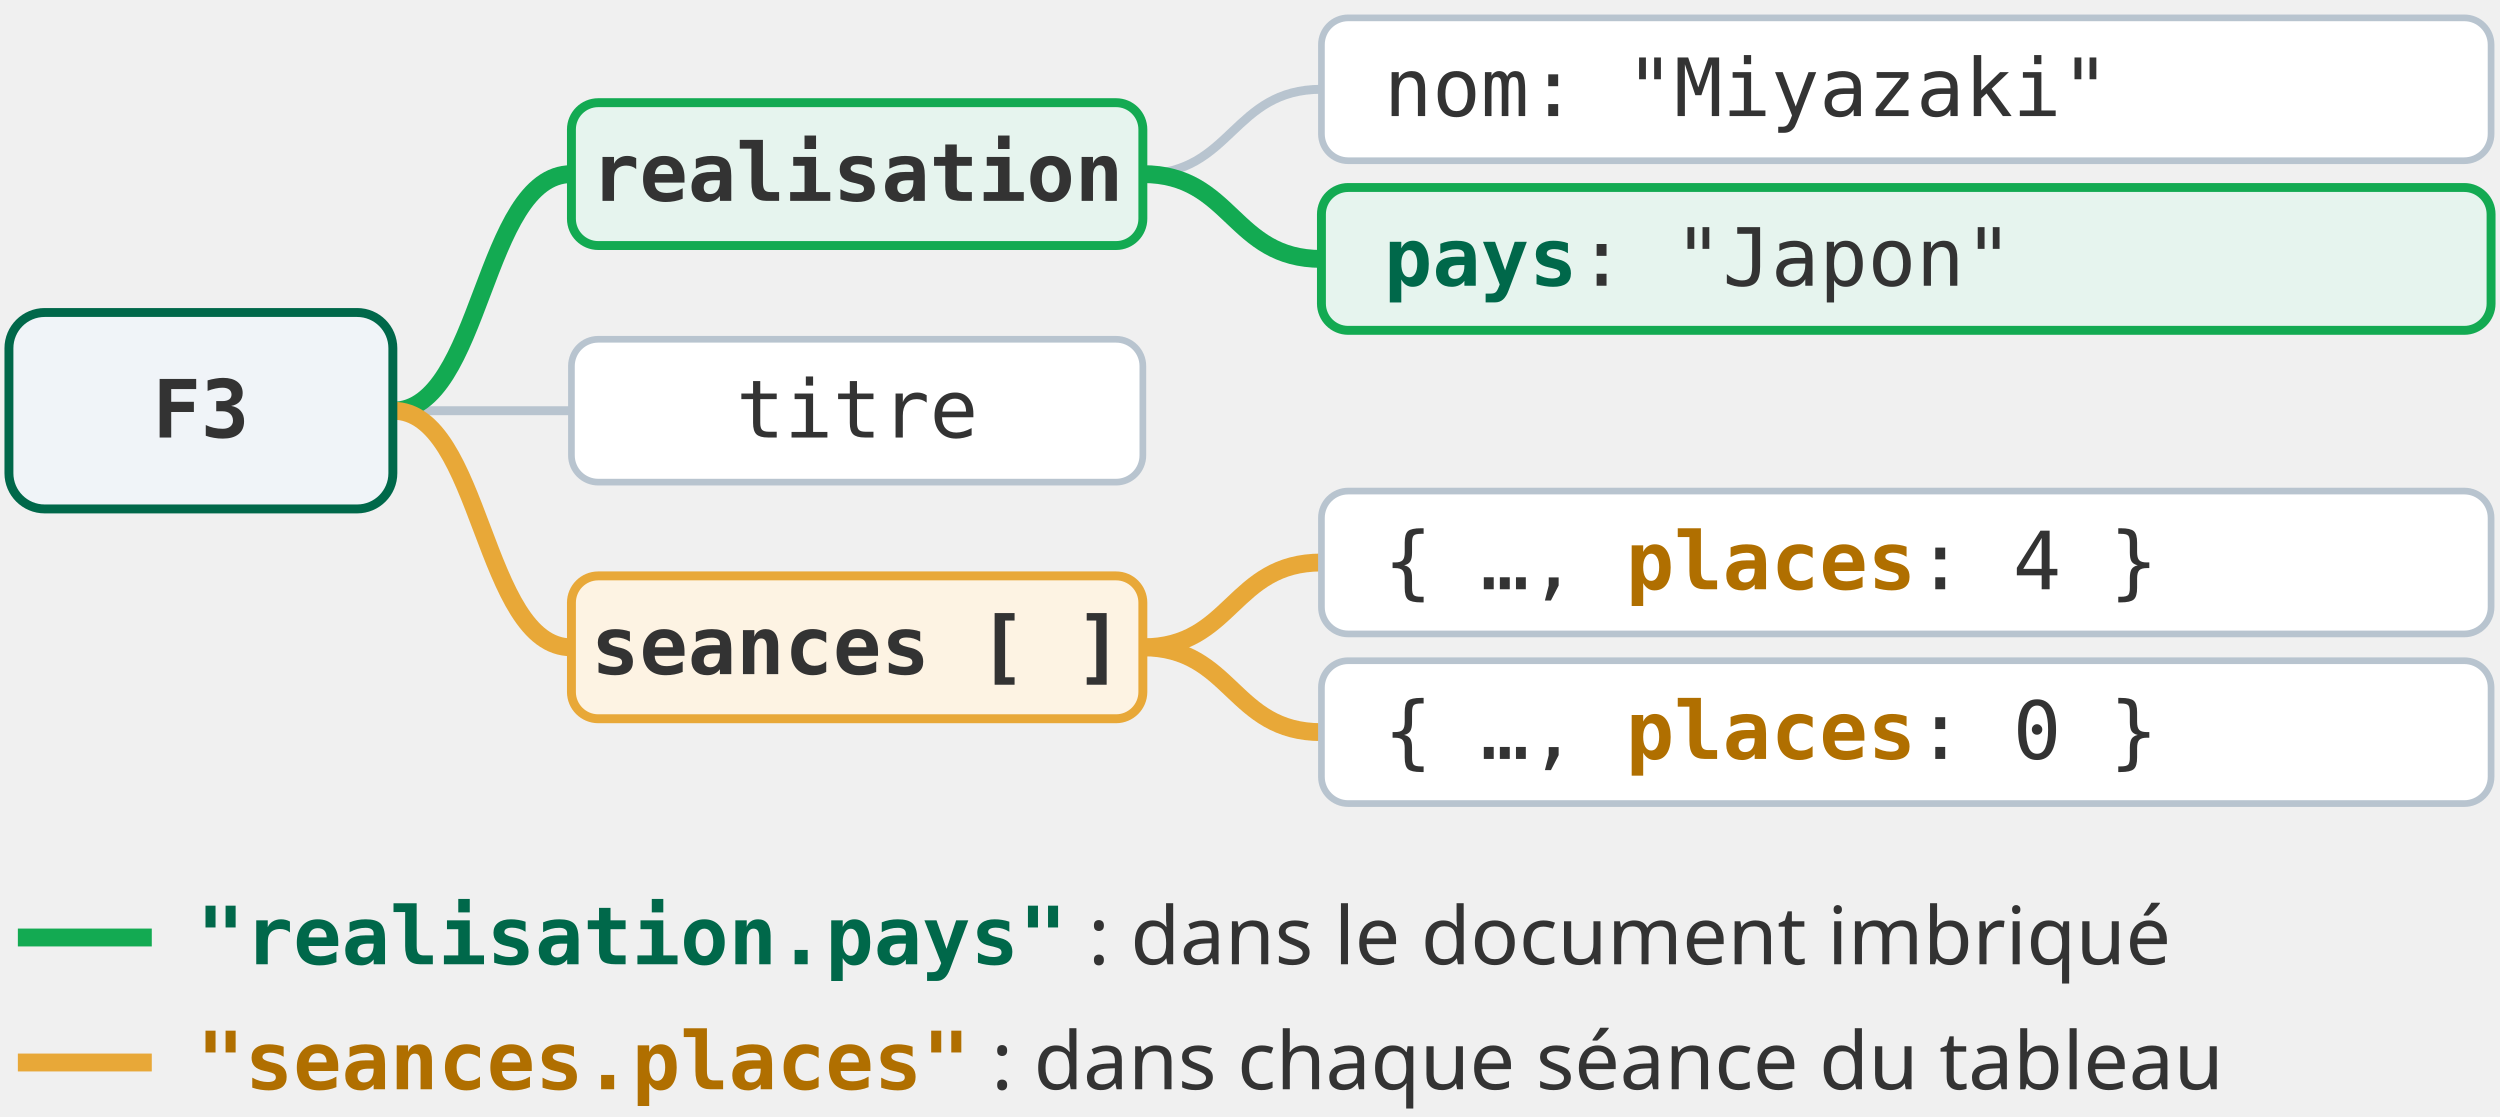
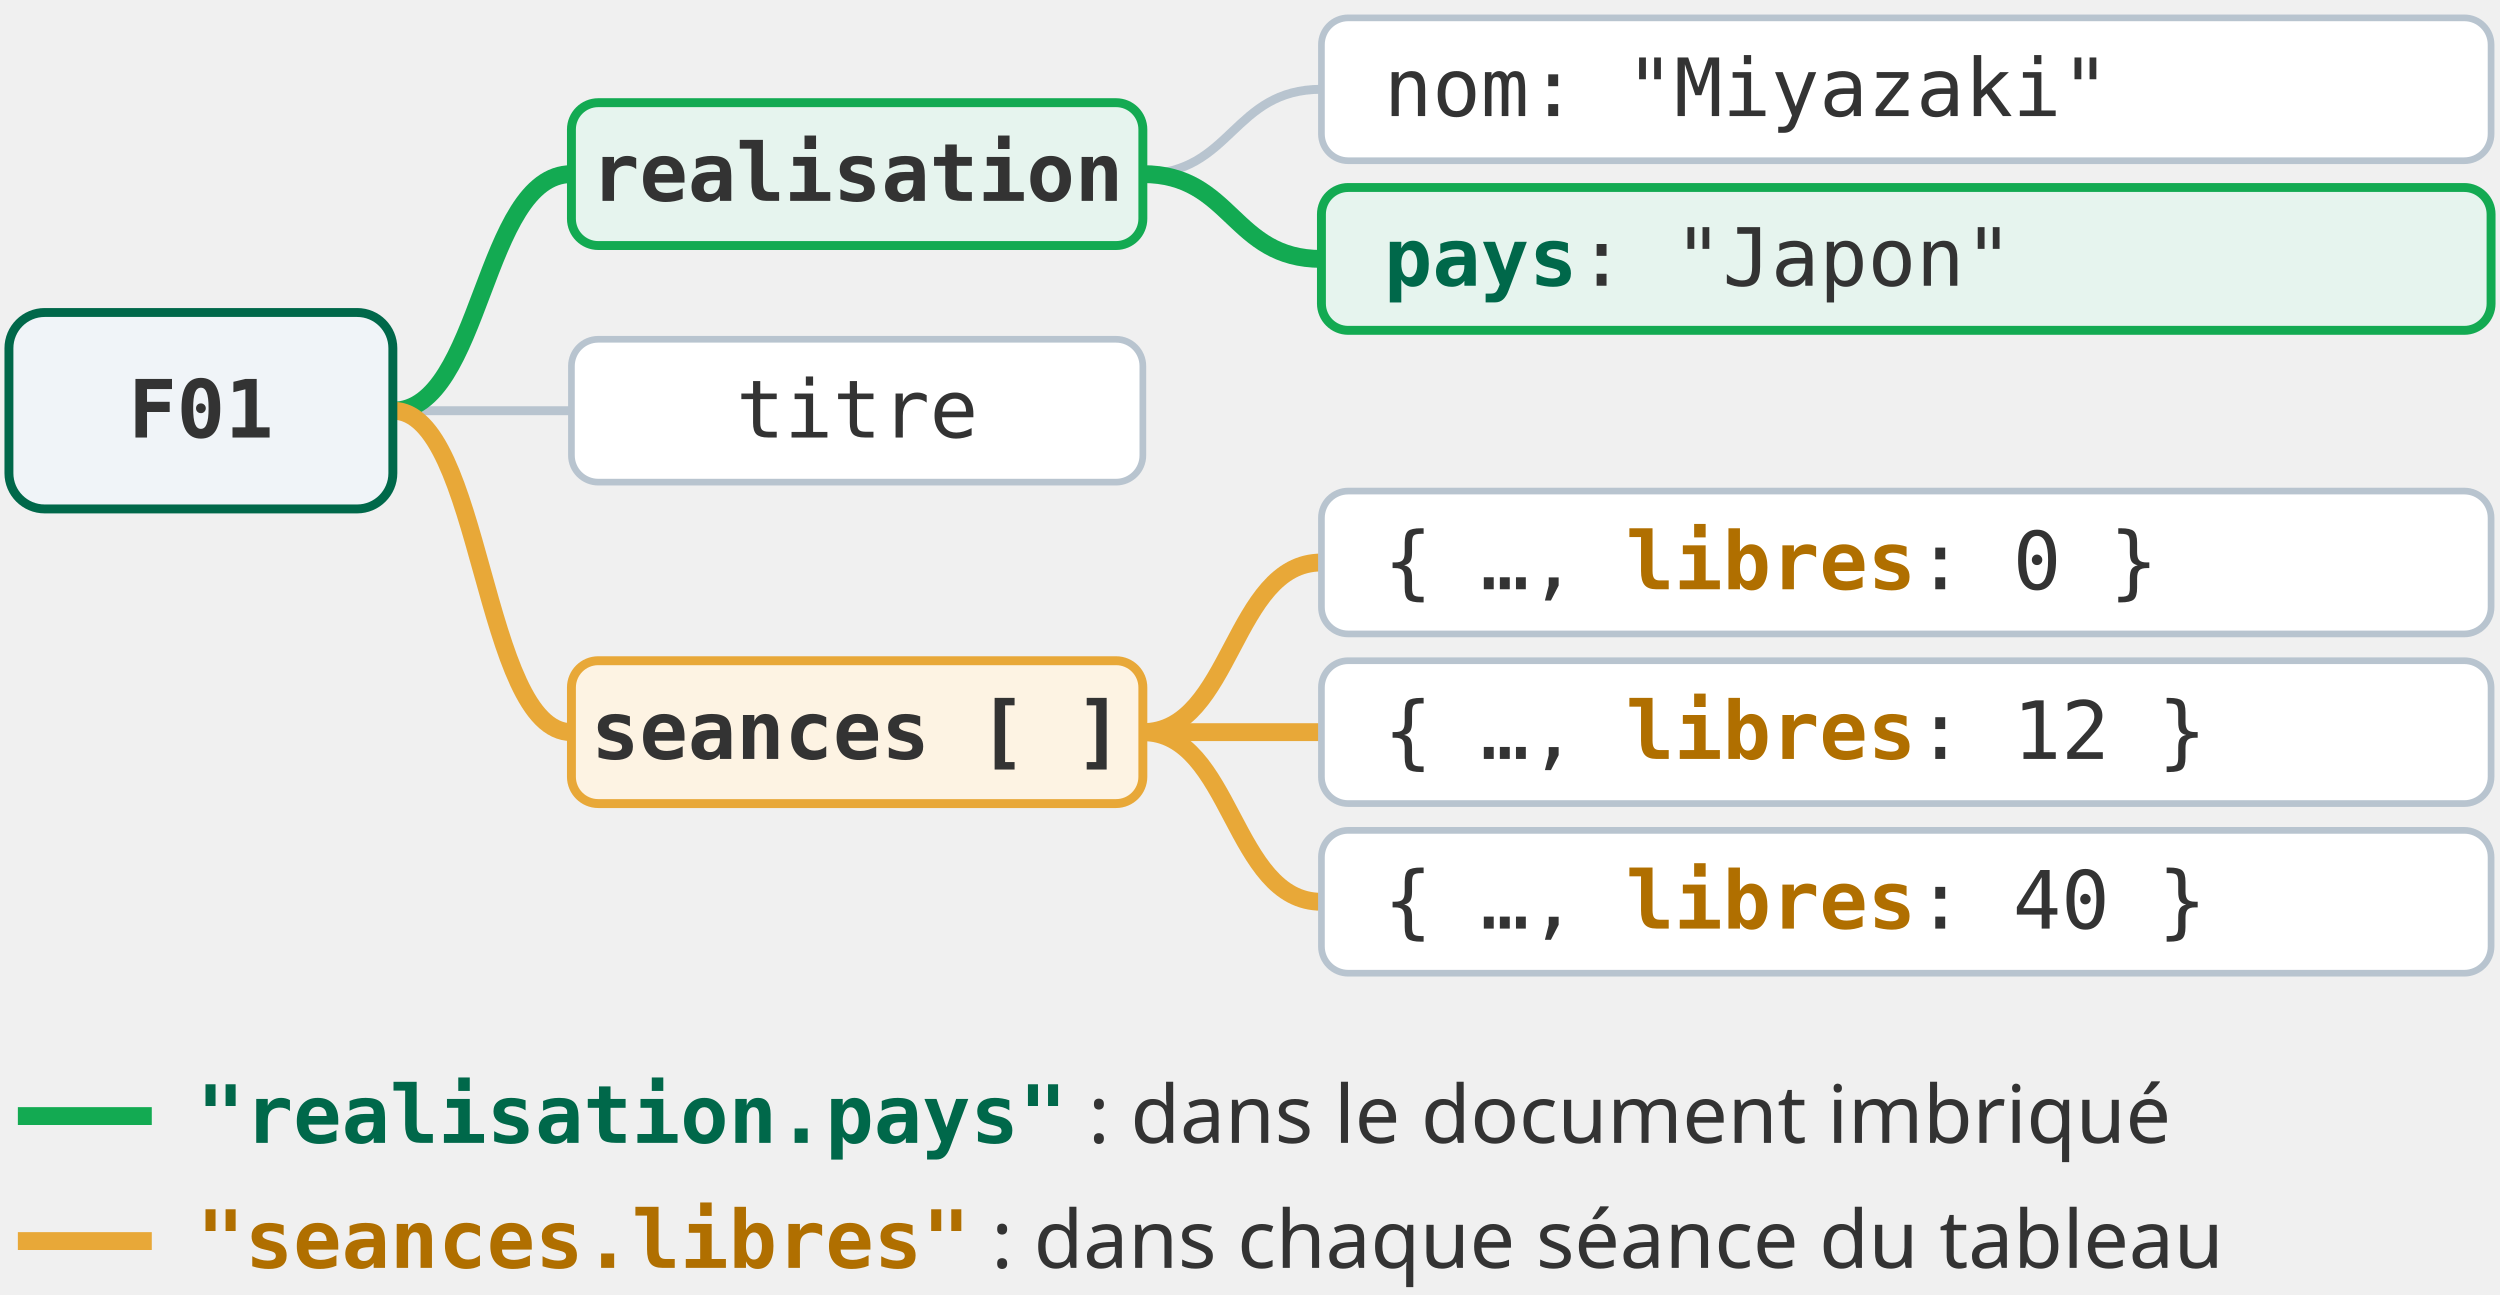
- <svg xmlns="http://www.w3.org/2000/svg" viewBox="0 0 560 250" font-family="sans-serif" role="img" aria-labelledby="t">
+ <svg xmlns="http://www.w3.org/2000/svg" viewBox="0 0 560 290" font-family="sans-serif" role="img" aria-labelledby="t">
  <style>
    .n { font-size: 18px; fill: #333; font-family: monospace; }
    .nb { font-size: 18px; fill: #333; font-weight: bold; font-family: monospace; }
    .g { fill: #ffffff; stroke: #b8c4cf; stroke-width: 1.5; }
    .lien { fill: none; stroke: #b8c4cf; stroke-width: 2; }
    .lv { fill: none; stroke: #13aa52; stroke-width: 4; }
    .lo { fill: none; stroke: #e8a838; stroke-width: 4; }
  </style>
  <path class="lien" d="M88,92 L128,92" />
  <path class="lv" d="M88,92 C108,92 108,39 128,39" />
-   <path class="lo" d="M88,92 C108,92 108,145 128,145" />
+   <path class="lo" d="M88,92 C108,92 108,164 128,164" />
  <path class="lien" d="M256,39 C276,39 276,20 296,20" />
  <path class="lv" d="M256,39 C276,39 276,58 296,58" />
-   <path class="lo" d="M256,145 C276,145 276,126 296,126" />
-   <path class="lo" d="M256,145 C276,145 276,164 296,164" />
+   <path class="lo" d="M256,164 C276,164 276,126 296,126" />
+   <path class="lo" d="M256,164 L296,164" />
+   <path class="lo" d="M256,164 C276,164 276,202 296,202" />
  <rect x="2" y="70" width="86" height="44" rx="8" fill="#f0f4f8" stroke="#00684a" stroke-width="2" />
-   <text class="nb" x="45" y="98" text-anchor="middle">F3</text>
+   <text class="nb" x="45" y="98" text-anchor="middle">F01</text>
  <rect x="128" y="23" width="128" height="32" rx="6" fill="#e6f4ee" stroke="#13aa52" stroke-width="2" />
  <text class="nb" x="192" y="45" text-anchor="middle">realisation</text>
  <rect class="g" x="128" y="76" width="128" height="32" rx="6" />
  <text class="n" x="192" y="98" text-anchor="middle">titre</text>
-   <rect x="128" y="129" width="128" height="32" rx="6" fill="#fdf3e3" stroke="#e8a838" stroke-width="2" />
-   <text class="nb" x="192" y="151" text-anchor="middle">seances [ ]</text>
+   <rect x="128" y="148" width="128" height="32" rx="6" fill="#fdf3e3" stroke="#e8a838" stroke-width="2" />
+   <text class="nb" x="192" y="170" text-anchor="middle">seances [ ]</text>
  <rect class="g" x="296" y="4" width="262" height="32" rx="6" />
  <text class="n" x="310" y="26">nom: "Miyazaki"</text>
  <rect x="296" y="42" width="262" height="32" rx="6" fill="#e6f4ee" stroke="#13aa52" stroke-width="2" />
  <text class="n" x="310" y="64">
    <tspan font-weight="bold" fill="#00684a">pays</tspan>: "Japon"</text>
  <rect class="g" x="296" y="110" width="262" height="32" rx="6" />
-   <text class="n" x="310" y="132">{ …, <tspan font-weight="bold" fill="#b06f00">places</tspan>: 4 }</text>
+   <text class="n" x="310" y="132">{ …, <tspan font-weight="bold" fill="#b06f00">libres</tspan>: 0 }</text>
  <rect class="g" x="296" y="148" width="262" height="32" rx="6" />
-   <text class="n" x="310" y="170">{ …, <tspan font-weight="bold" fill="#b06f00">places</tspan>: 0 }</text>
-   <line class="lv" x1="4" y1="210" x2="34" y2="210" />
-   <text x="44" y="216" font-size="18" fill="#333">
+   <text class="n" x="310" y="170">{ …, <tspan font-weight="bold" fill="#b06f00">libres</tspan>: 12 }</text>
+   <rect class="g" x="296" y="186" width="262" height="32" rx="6" />
+   <text class="n" x="310" y="208">{ …, <tspan font-weight="bold" fill="#b06f00">libres</tspan>: 40 }</text>
+   <line class="lv" x1="4" y1="250" x2="34" y2="250" />
+   <text x="44" y="256" font-size="18" fill="#333">
    <tspan font-family="monospace" font-weight="bold" fill="#00684a">"realisation.pays"</tspan> : dans le document imbriqué</text>
-   <line class="lo" x1="4" y1="238" x2="34" y2="238" />
-   <text x="44" y="244" font-size="18" fill="#333">
-     <tspan font-family="monospace" font-weight="bold" fill="#b06f00">"seances.places"</tspan> : dans chaque séance du tableau</text>
+   <line class="lo" x1="4" y1="278" x2="34" y2="278" />
+   <text x="44" y="284" font-size="18" fill="#333">
+     <tspan font-family="monospace" font-weight="bold" fill="#b06f00">"seances.libres"</tspan> : dans chaque séance du tableau</text>
</svg>
